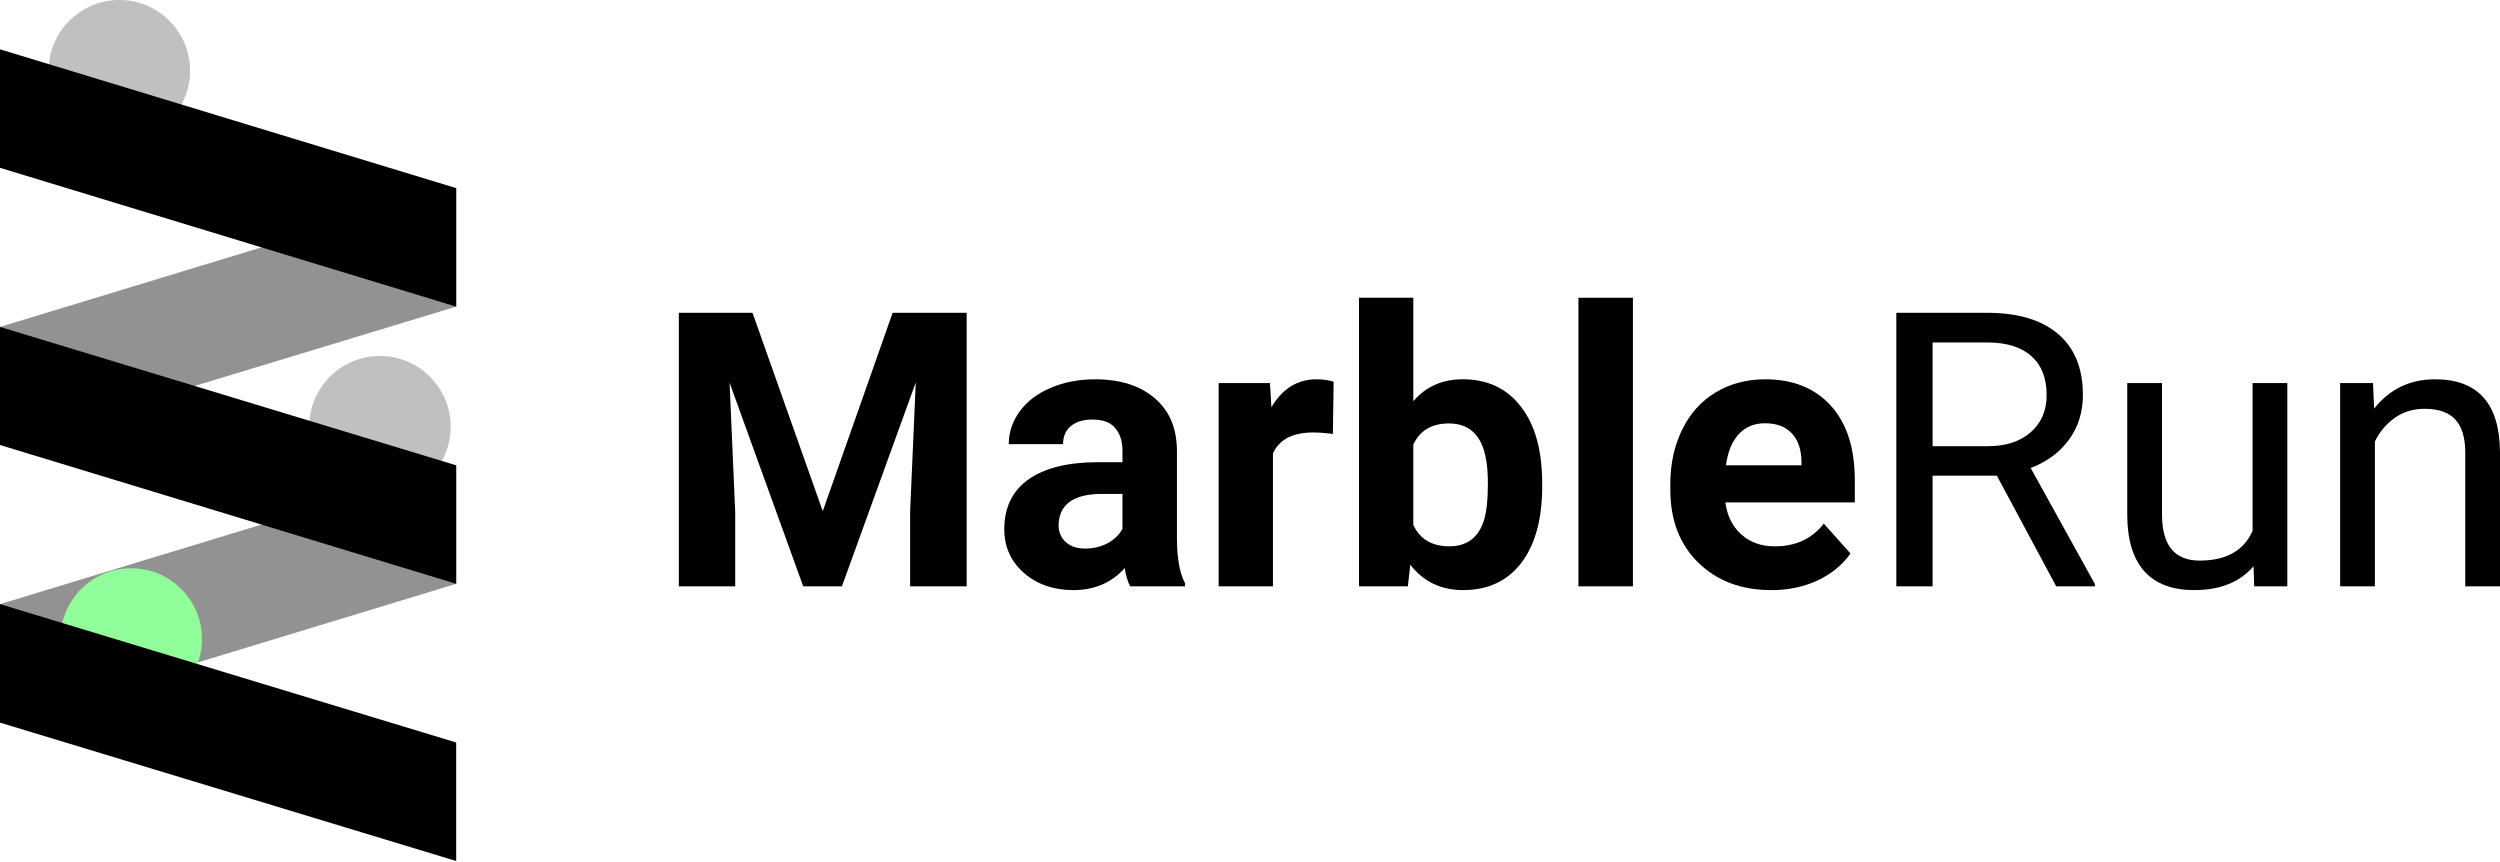
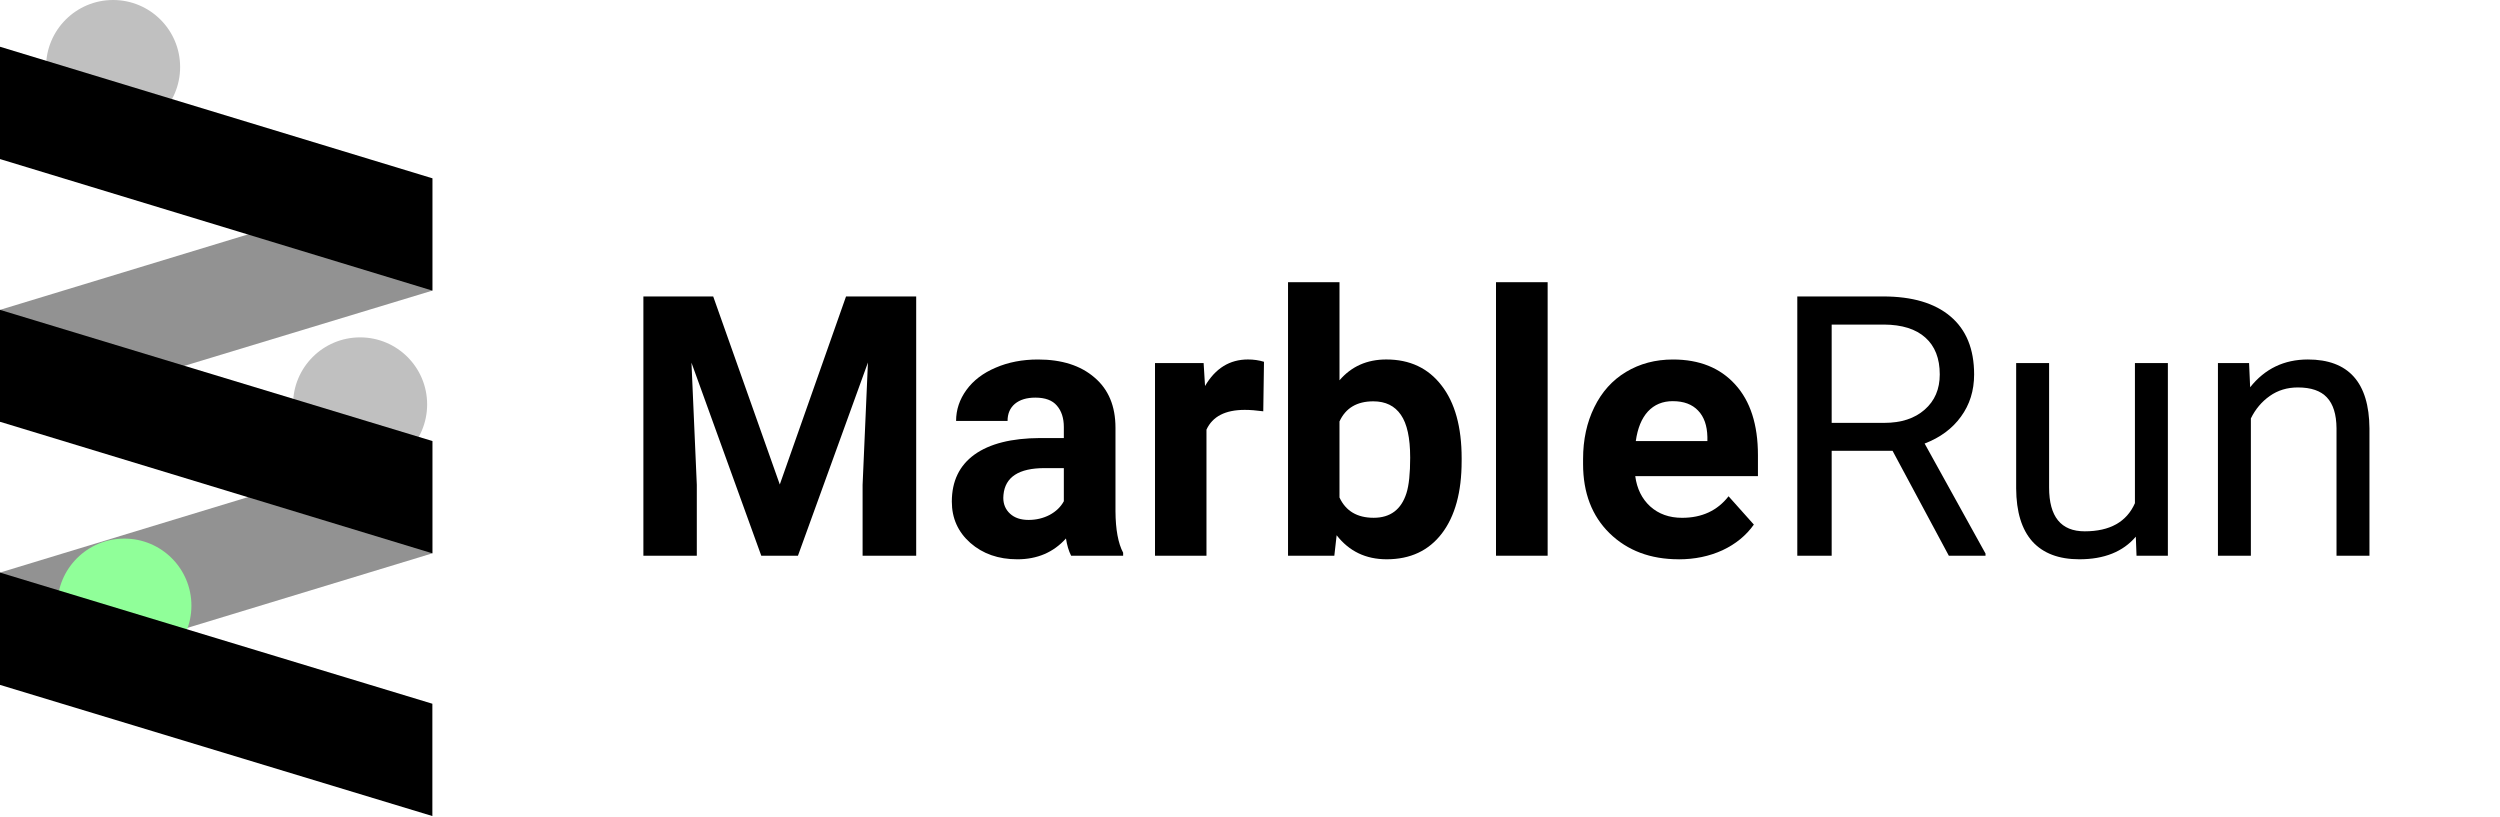
- <svg xmlns="http://www.w3.org/2000/svg" version="1.1" id="Layer_1" x="0px" y="0px" viewBox="0 0 181.489 62.506" xml:space="preserve" width="181.489" height="62.506">
+ <svg xmlns="http://www.w3.org/2000/svg" version="1.1" id="Layer_1" x="0px" y="0px" viewBox="0 0 191.489 62.506" xml:space="preserve" width="191.489" height="62.506">
  <defs id="defs72">
    <rect x="394.038" y="-468.468" width="699.053" height="194.1" id="rect1888" />
    <rect x="147.851" y="72.94" width="299.644" height="68.011" id="rect871" />
    <radialGradient gradientUnits="userSpaceOnUse" r="12.327" cy="341.111" cx="302.975" id="radialGradient868">
      <stop id="stop864" style="stop-color:#ffffff;stop-opacity:1" offset="0" />
      <stop id="stop866" style="stop-color:#8195a6;stop-opacity:1" offset="1" />
    </radialGradient>
    <rect x="418.717" y="492.43" width="468.86" height="0" id="rect901" />
    <rect x="878.727" y="218.342" width="226.379" height="58.939" id="rect2346-9" />
  </defs>
  <style type="text/css" id="style2">
	.st0{fill:url(#SVGID_1_);}
	.st1{fill:url(#SVGID_2_);}
	.st2{fill:url(#SVGID_3_);}
	.st3{fill:url(#SVGID_4_);}
	.st4{fill:url(#SVGID_5_);}
	.st5{fill:#231F20;}
</style>
  <text xml:space="preserve" id="text869" style="font-style:normal;font-weight:normal;font-size:40px;line-height:1.25;font-family:sans-serif;white-space:pre;shape-inside:url(#rect871);fill:#000000;fill-opacity:1;stroke:none" transform="translate(-91.60401,-93.58616)" />
  <circle style="fill:#c0c0c0;fill-opacity:1;stroke-width:0.458" class="st0" cx="8.662" cy="5.135" r="5.135" id="circle9" />
  <circle class="st1" cx="27.582" cy="30.976" r="5.135" id="circle16" style="fill:#c0c0c0;fill-opacity:1;stroke-width:0.458" />
-   <polygon class="st3" points="262,409.7 262,438.2 372.1,404.8 372.1,376.2 " id="polygon32" style="fill:#929292;fill-opacity:1" transform="matrix(0.3007936,0,0,0.3007936,-78.80793,-99.50176)" />
-   <polygon class="st4" points="262,476.6 262,505.2 372.1,471.7 372.1,443.1 " id="polygon41" style="fill:#929292;fill-opacity:1" transform="matrix(0.3007936,0,0,0.3007936,-78.80793,-99.50176)" />
-   <polygon points="372.1,376.2 372.1,404.8 262,371.3 262,342.7 " id="polygon43" style="fill:#000000;fill-opacity:1" transform="matrix(0.3007936,0,0,0.3007936,-78.80793,-99.50176)" />
-   <polygon points="372.1,443.1 372.1,471.7 262,438.2 262,409.7 " id="polygon45" style="fill:#000000;fill-opacity:1" transform="matrix(0.3007936,0,0,0.3007936,-78.80793,-99.50176)" />
+   <polygon class="st3" points="262,438.2 372.1,404.8 372.1,376.2 262,409.7 " id="polygon32" style="fill:#929292;fill-opacity:1" transform="matrix(0.3007936,0,0,0.3007936,-78.80793,-99.50176)" />
+   <polygon class="st4" points="262,505.2 372.1,471.7 372.1,443.1 262,476.6 " id="polygon41" style="fill:#929292;fill-opacity:1" transform="matrix(0.3007936,0,0,0.3007936,-78.80793,-99.50176)" />
+   <polygon points="372.1,404.8 262,371.3 262,342.7 372.1,376.2 " id="polygon43" style="fill:#000000;fill-opacity:1" transform="matrix(0.3007936,0,0,0.3007936,-78.80793,-99.50176)" />
+   <polygon points="372.1,471.7 262,438.2 262,409.7 372.1,443.1 " id="polygon45" style="fill:#000000;fill-opacity:1" transform="matrix(0.3007936,0,0,0.3007936,-78.80793,-99.50176)" />
  <circle style="fill:#90ff99;fill-opacity:1;stroke-width:0.458" class="st2" cx="9.527" cy="46.389" r="5.135" id="circle23" />
-   <polygon points="372.1,510 372.1,538.6 262,505.2 262,476.6 " id="polygon47" style="fill:#000000;fill-opacity:1" transform="matrix(0.3007936,0,0,0.3007936,-78.80793,-99.50176)" />
+   <polygon points="372.1,538.6 262,505.2 262,476.6 372.1,510 " id="polygon47" style="fill:#000000;fill-opacity:1" transform="matrix(0.3007936,0,0,0.3007936,-78.80793,-99.50176)" />
  <g aria-label="sfasdf" id="text1886" style="font-size:40px;line-height:1.25;white-space:pre;shape-inside:url(#rect1888)" transform="translate(-30.00324,-25.91671)" />
  <g aria-label="MarbleRun" transform="matrix(1.017363,0,0,1.017363,-846.476,-204.0095)" id="text2344-8" style="font-weight:bold;font-size:27.457px;line-height:1.25;font-family:Roboto;-inkscape-font-specification:'Roboto Bold';font-variant-ligatures:none;white-space:pre;shape-inside:url(#rect2346-9)">
    <path d="m 885.725,222.846 5.014,14.158 4.987,-14.158 h 5.282 v 19.52 h -4.035 v -5.336 l 0.402,-9.21 -5.269,14.546 h -2.762 l -5.255,-14.533 0.402,9.197 v 5.336 h -4.022 v -19.52 z" id="path5295" />
    <path d="m 912.673,242.367 q -0.268,-0.523 -0.389,-1.3 -1.408,1.569 -3.66,1.569 -2.132,0 -3.539,-1.233 -1.394,-1.233 -1.394,-3.11 0,-2.306 1.703,-3.539 1.716,-1.233 4.947,-1.247 h 1.783 v -0.831 q 0,-1.006 -0.523,-1.609 -0.509,-0.603 -1.622,-0.603 -0.979,0 -1.542,0.469 -0.55,0.469 -0.55,1.287 h -3.875 q 0,-1.26 0.778,-2.333 0.778,-1.073 2.199,-1.676 1.421,-0.617 3.191,-0.617 2.681,0 4.25,1.354 1.582,1.341 1.582,3.781 v 6.288 q 0.013,2.065 0.577,3.124 v 0.228 z m -3.204,-2.695 q 0.858,0 1.582,-0.375 0.724,-0.389 1.073,-1.032 v -2.494 h -1.448 q -2.909,0 -3.097,2.011 l -0.013,0.228 q 0,0.724 0.509,1.193 0.509,0.469 1.394,0.469 z" id="path5297" />
    <path d="m 927.139,231.494 q -0.791,-0.107 -1.394,-0.107 -2.199,0 -2.882,1.488 v 9.492 h -3.875 v -14.506 h 3.66 l 0.107,1.729 q 1.166,-1.998 3.231,-1.998 0.644,0 1.207,0.174 z" id="path5299" />
    <path d="m 942.074,235.248 q 0,3.486 -1.488,5.443 -1.488,1.944 -4.156,1.944 -2.36,0 -3.767,-1.81 l -0.174,1.542 h -3.486 v -20.593 h 3.875 v 7.387 q 1.341,-1.569 3.526,-1.569 2.655,0 4.156,1.957 1.515,1.944 1.515,5.483 z m -3.875,-0.282 q 0,-2.199 -0.697,-3.204 -0.697,-1.019 -2.078,-1.019 -1.85,0 -2.547,1.515 v 5.725 q 0.711,1.528 2.574,1.528 1.877,0 2.467,-1.85 0.282,-0.885 0.282,-2.695 z" id="path5301" />
    <path d="m 948.549,242.367 h -3.888 v -20.593 h 3.888 z" id="path5303" />
    <path d="m 958.417,242.635 q -3.191,0 -5.202,-1.957 -1.998,-1.957 -1.998,-5.215 v -0.375 q 0,-2.185 0.845,-3.901 0.845,-1.729 2.386,-2.655 1.555,-0.938 3.539,-0.938 2.976,0 4.679,1.877 1.716,1.877 1.716,5.323 v 1.582 h -9.237 q 0.188,1.421 1.126,2.279 0.952,0.858 2.4,0.858 2.239,0 3.499,-1.622 l 1.904,2.132 q -0.871,1.233 -2.36,1.931 -1.488,0.684 -3.298,0.684 z m -0.442,-11.905 q -1.153,0 -1.877,0.778 -0.711,0.778 -0.912,2.226 h 5.39 v -0.308 q -0.027,-1.287 -0.697,-1.984 -0.67,-0.711 -1.904,-0.711 z" id="path5305" />
    <path d="m 974.518,234.47 h -4.585 v 7.897 h -2.588 v -19.52 h 6.462 q 3.298,0 5.068,1.502 1.783,1.502 1.783,4.371 0,1.823 -0.992,3.177 -0.979,1.354 -2.735,2.024 l 4.585,8.285 v 0.161 h -2.762 z m -4.585,-2.105 h 3.955 q 1.917,0 3.043,-0.992 1.14,-0.992 1.14,-2.655 0,-1.81 -1.086,-2.775 -1.073,-0.965 -3.11,-0.979 h -3.942 z" style="font-weight:normal;-inkscape-font-specification:Roboto" id="path5307" />
    <path d="m 992.832,240.932 q -1.448,1.703 -4.25,1.703 -2.319,0 -3.539,-1.341 -1.207,-1.354 -1.22,-3.995 v -9.438 h 2.48 v 9.371 q 0,3.298 2.681,3.298 2.842,0 3.781,-2.118 v -10.551 h 2.48 v 14.506 h -2.36 z" style="font-weight:normal;-inkscape-font-specification:Roboto" id="path5309" />
    <path d="m 1001.359,227.861 0.08,1.823 q 1.663,-2.091 4.344,-2.091 4.599,0 4.639,5.188 v 9.586 h -2.48 v -9.599 q -0.013,-1.569 -0.724,-2.319 -0.697,-0.751 -2.185,-0.751 -1.207,0 -2.118,0.644 -0.912,0.644 -1.421,1.689 v 10.337 h -2.48 v -14.506 z" style="font-weight:normal;-inkscape-font-specification:Roboto" id="path5311" />
  </g>
</svg>
